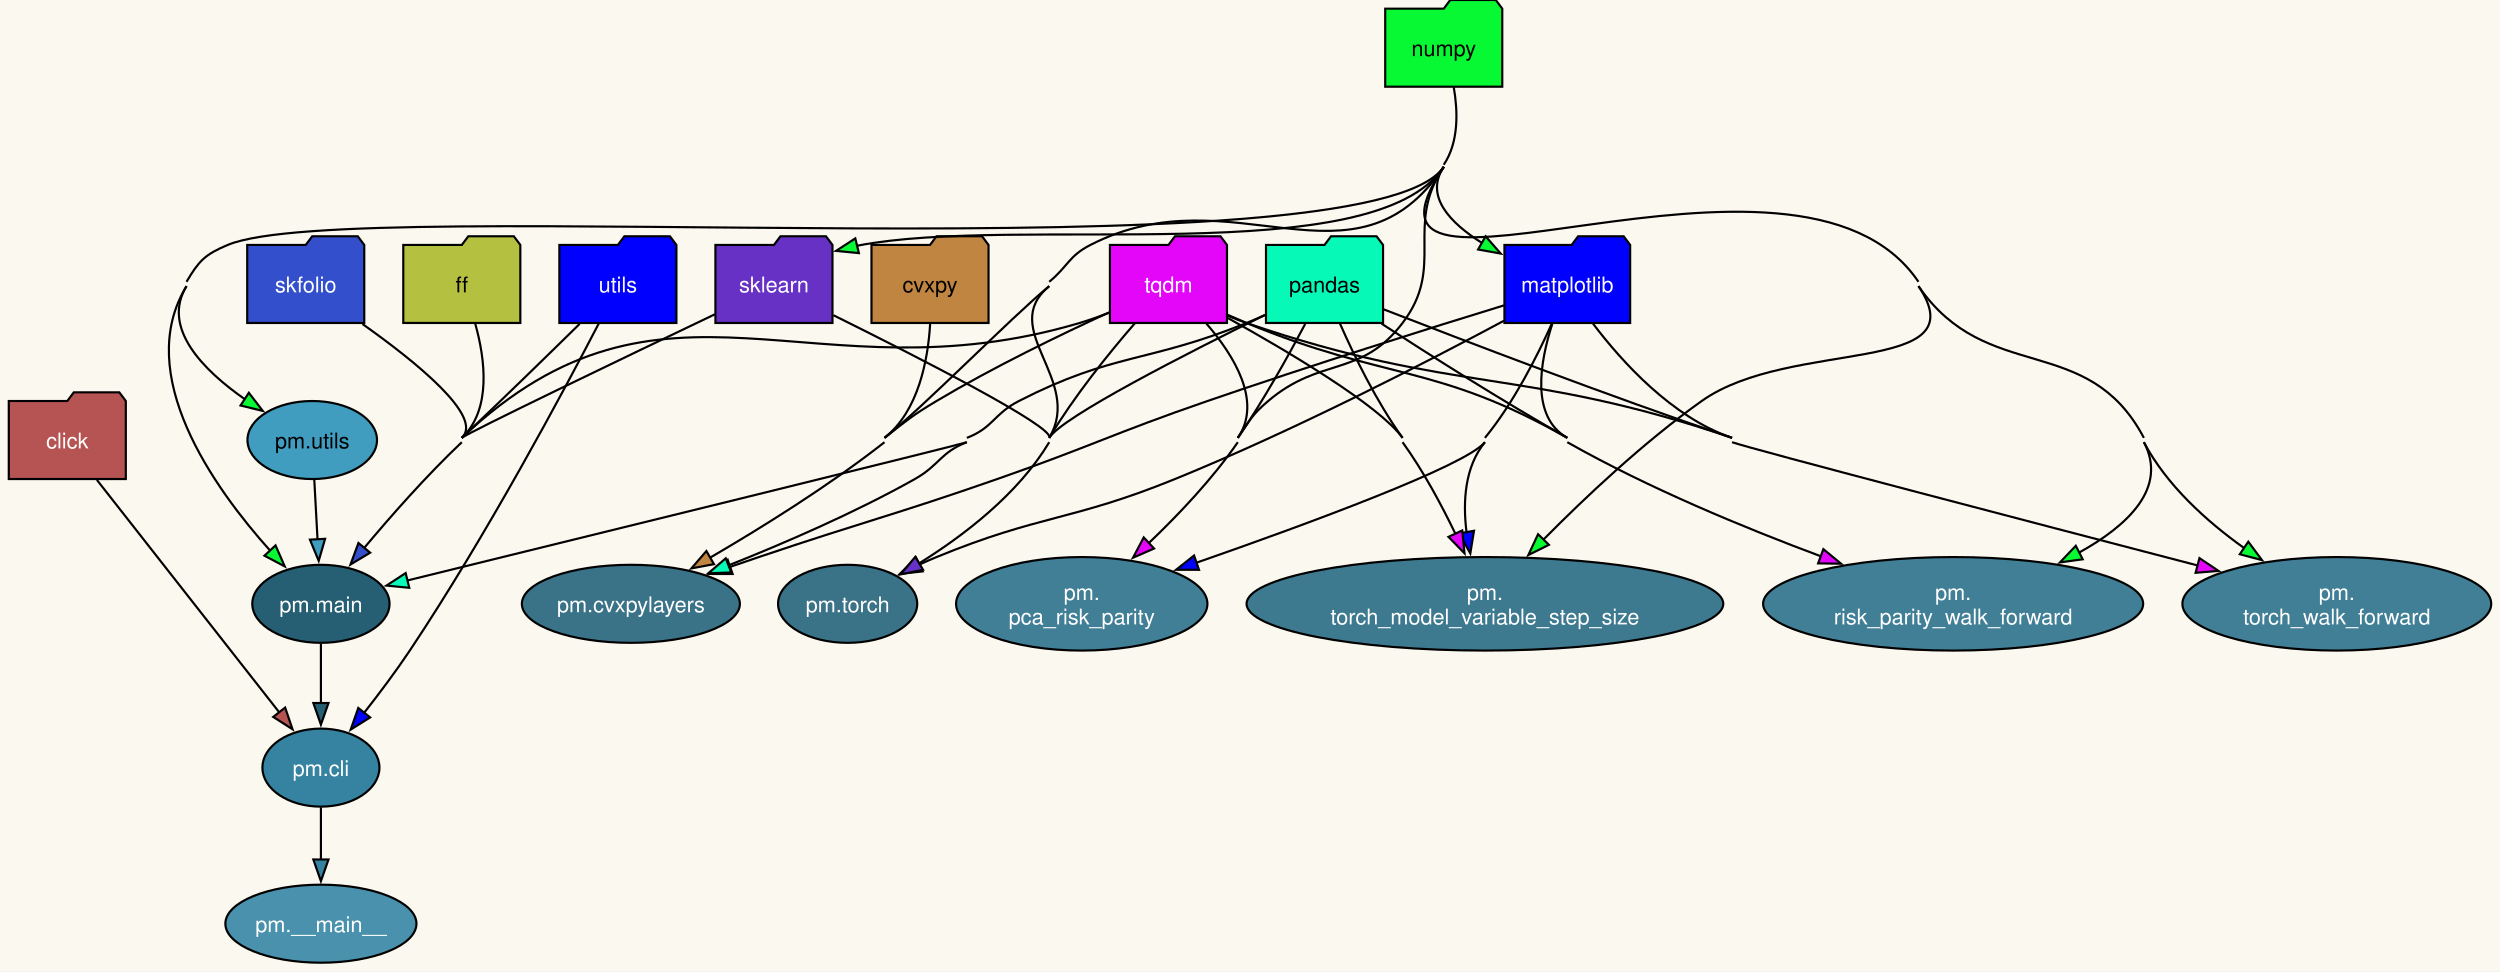
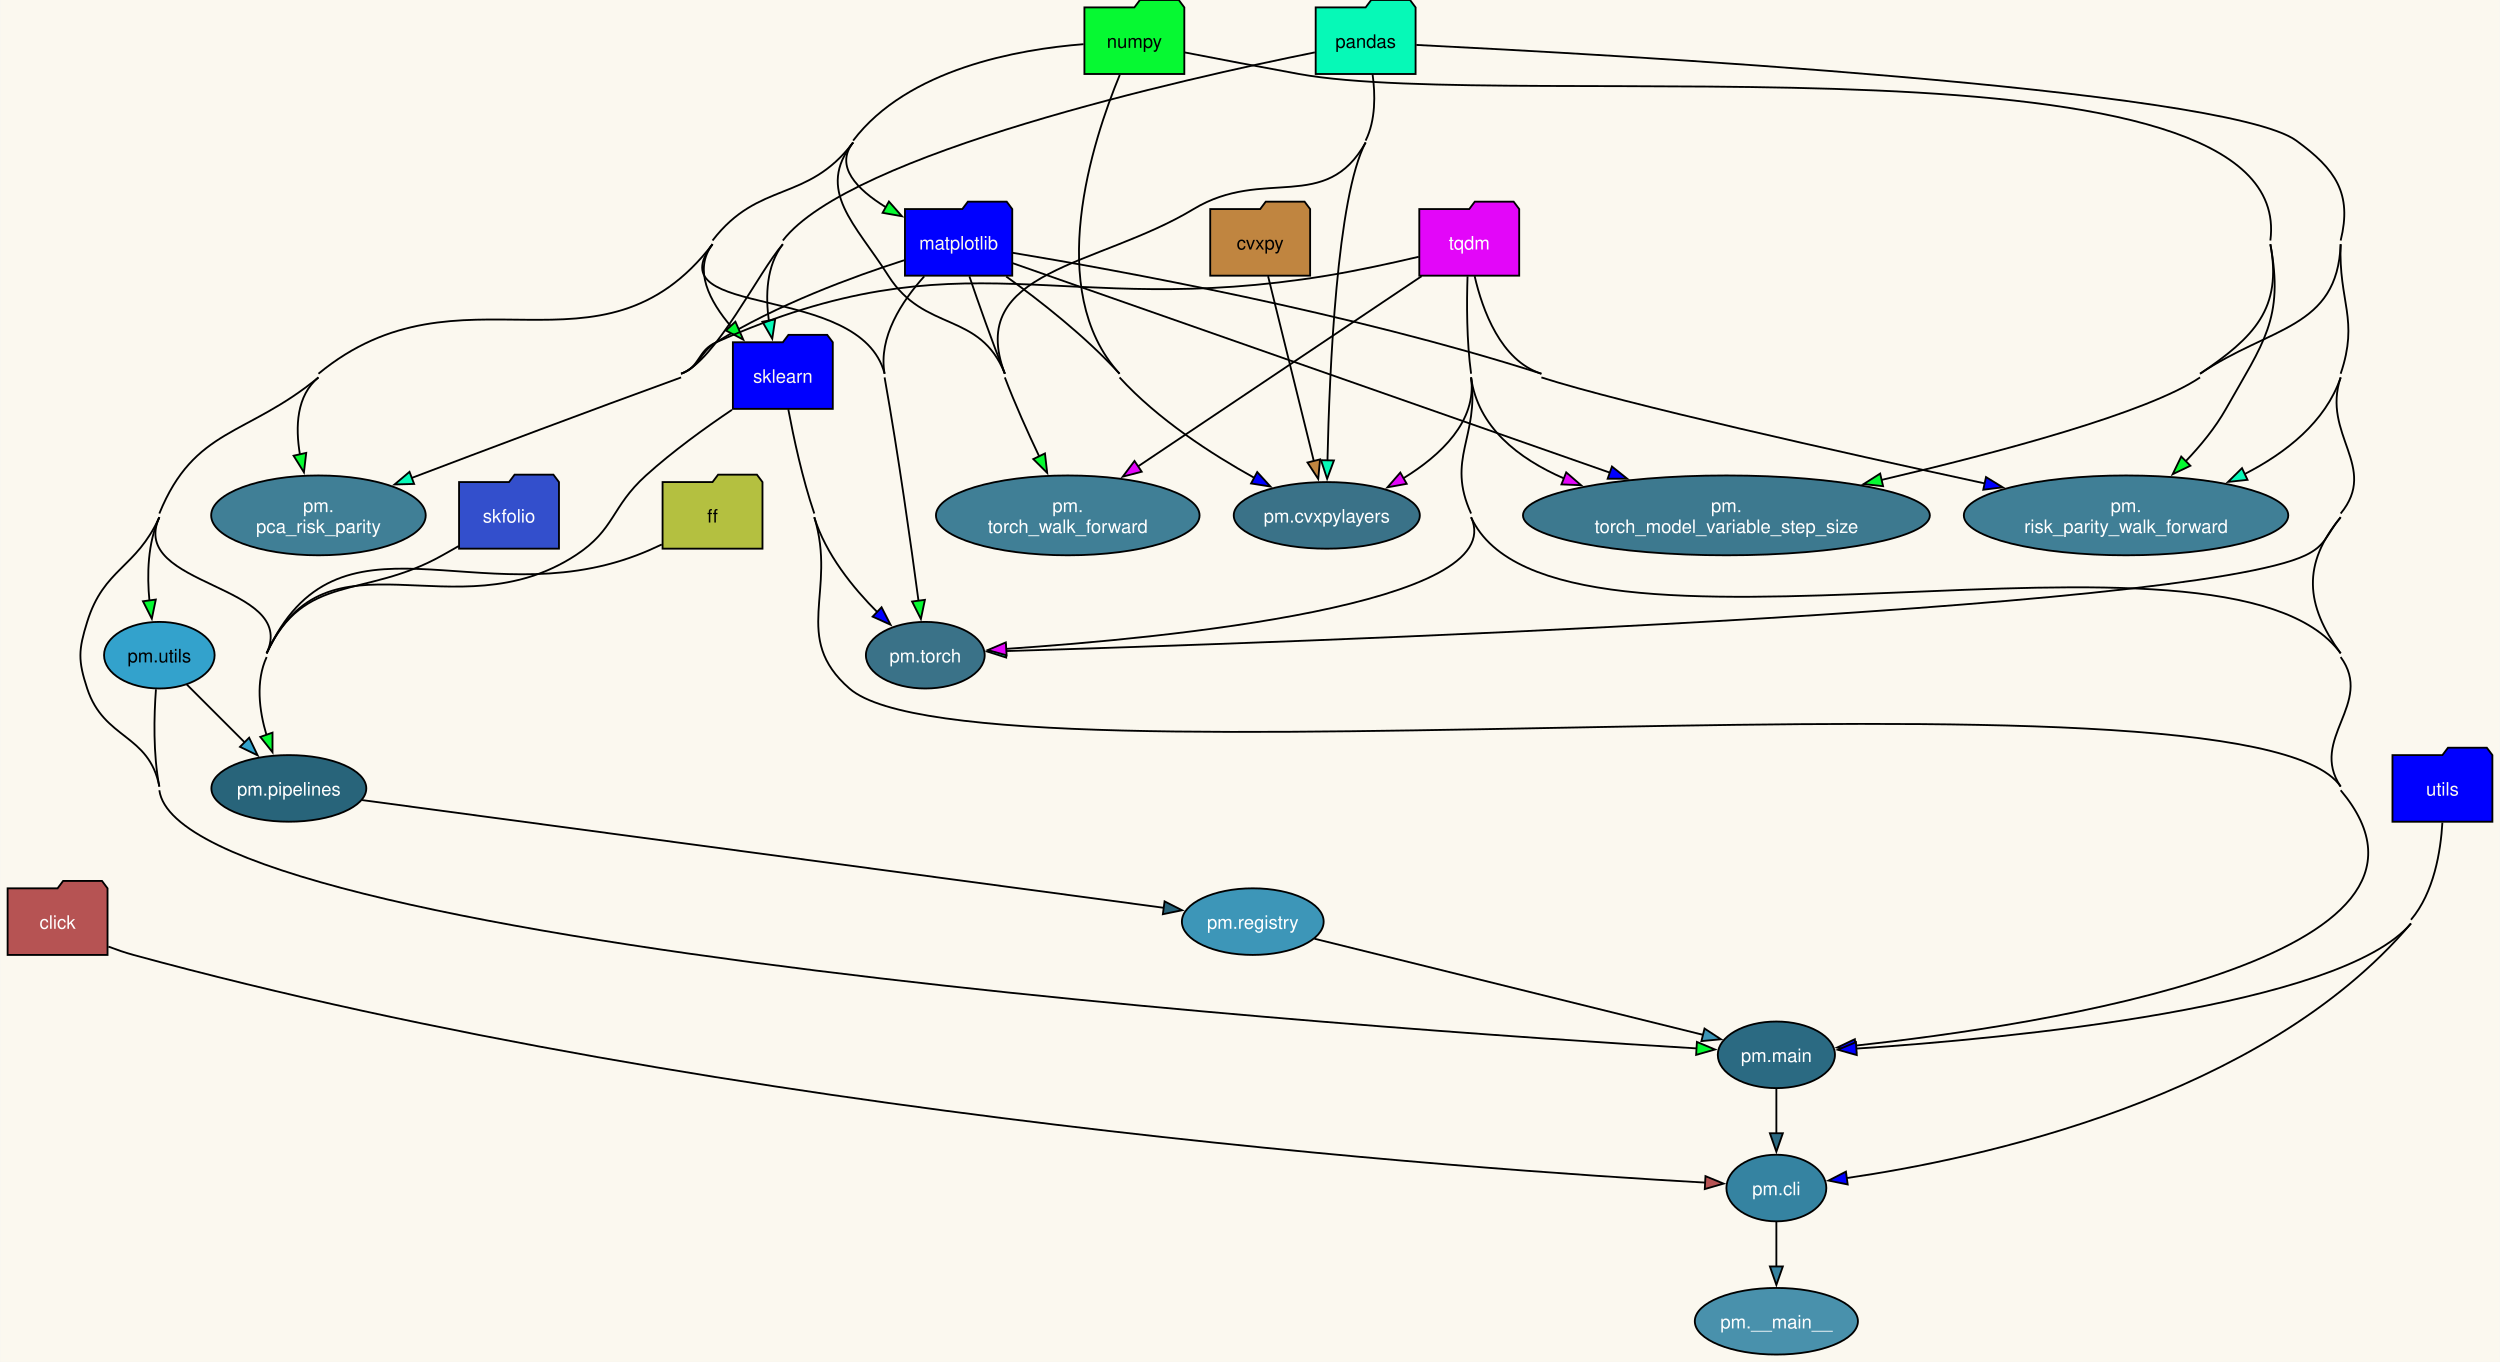
- <svg xmlns="http://www.w3.org/2000/svg" width="1153pt" height="448pt" viewBox="0.00 0.00 1153.24 448.13">
-   <g id="graph0" class="graph" transform="scale(1 1) rotate(0) translate(4 444.13)">
+ <svg xmlns="http://www.w3.org/2000/svg" width="1351pt" height="736pt" viewBox="0.00 0.00 1351.00 736.13">
+   <g id="graph0" class="graph" transform="scale(1 1) rotate(0) translate(4 732.13)">
    <style>.edge&gt;path:hover{stroke-width:8}</style>
-     <polygon fill="#fbf8ef" stroke="none" points="-4,4 -4,-444.13 1149.24,-444.13 1149.24,4 -4,4" />
+     <polygon fill="#fbf8ef" stroke="none" points="-4,4 -4,-732.13 1347,-732.13 1347,4 -4,4" />
    <g id="node1" class="node">
      <style>.edge&gt;path:hover{stroke-width:8}</style>
-       <polygon fill="#b65353" stroke="black" points="54,-259.13 51,-263.13 30,-263.13 27,-259.13 0,-259.13 0,-223.13 54,-223.13 54,-259.13" />
-       <text text-anchor="middle" x="27" y="-237.26" font-family="Helvetica,sans-Serif" font-size="10.00" fill="#ffffff">click</text>
+       <polygon fill="#b65353" stroke="black" points="54,-252 51,-256 30,-256 27,-252 0,-252 0,-216 54,-216 54,-252" />
+       <text text-anchor="middle" x="27" y="-230.12" font-family="Helvetica,sans-Serif" font-size="10.00" fill="#ffffff">click</text>
    </g>
    <g id="node8" class="node">
      <style>.edge&gt;path:hover{stroke-width:8}</style>
-       <ellipse fill="#3583a1" stroke="black" cx="144" cy="-90" rx="27" ry="18" />
-       <text text-anchor="middle" x="144" y="-86.12" font-family="Helvetica,sans-Serif" font-size="10.00" fill="#ffffff">pm.cli</text>
+       <ellipse fill="#3583a1" stroke="black" cx="956" cy="-90" rx="27" ry="18" />
+       <text text-anchor="middle" x="956" y="-86.12" font-family="Helvetica,sans-Serif" font-size="10.00" fill="#ffffff">pm.cli</text>
    </g>
    <g id="edge1" class="edge">
      <style>.edge&gt;path:hover{stroke-width:8}</style>
-       <path fill="none" stroke="black" d="M40.65,-222.73C61.43,-196.25 101.07,-145.72 124.76,-115.52" />
-       <polygon fill="#b65353" stroke="black" points="127.5,-117.71 130.91,-107.68 121.99,-113.39 127.5,-117.71" />
+       <path fill="none" stroke="black" d="M54.46,-220.5C58.92,-218.8 63.54,-217.22 68,-216 389.19,-128.33 793.43,-99.91 917.83,-92.92" />
+       <polygon fill="#b65353" stroke="black" points="917.68,-96.43 927.47,-92.39 917.3,-89.44 917.68,-96.43" />
    </g>
    <g id="node2" class="node">
      <style>.edge&gt;path:hover{stroke-width:8}</style>
-       <polygon fill="#c08540" stroke="black" points="452,-331.13 449,-335.13 428,-335.13 425,-331.13 398,-331.13 398,-295.13 452,-295.13 452,-331.13" />
-       <text text-anchor="middle" x="425" y="-309.26" font-family="Helvetica,sans-Serif" font-size="10.00" fill="#000000">cvxpy</text>
+       <polygon fill="#c08540" stroke="black" points="704,-619.13 701,-623.13 680,-623.13 677,-619.13 650,-619.13 650,-583.13 704,-583.13 704,-619.13" />
+       <text text-anchor="middle" x="677" y="-597.26" font-family="Helvetica,sans-Serif" font-size="10.00" fill="#000000">cvxpy</text>
    </g>
    <g id="node9" class="node">
      <style>.edge&gt;path:hover{stroke-width:8}</style>
-       <ellipse fill="#3a7288" stroke="black" cx="287" cy="-165.57" rx="50.29" ry="18" />
-       <text text-anchor="middle" x="287" y="-161.69" font-family="Helvetica,sans-Serif" font-size="10.00" fill="#ffffff">pm.cvxpylayers</text>
+       <ellipse fill="#3a7288" stroke="black" cx="713" cy="-453.57" rx="50.29" ry="18" />
+       <text text-anchor="middle" x="713" y="-449.69" font-family="Helvetica,sans-Serif" font-size="10.00" fill="#ffffff">pm.cvxpylayers</text>
    </g>
    <g id="edge2" class="edge">
      <style>.edge&gt;path:hover{stroke-width:8}</style>
-       <path fill="none" stroke="black" d="M425.05,-294.66C424.07,-278.28 419.76,-254.52 404,-242.13" />
-       <path fill="none" stroke="black" d="M404,-240.13C378.41,-220.03 347.1,-200.58 323.31,-186.73" />
-       <polygon fill="#c08540" stroke="black" points="325.33,-183.86 314.92,-181.91 321.84,-189.93 325.33,-183.86" />
+       <path fill="none" stroke="black" d="M681.27,-582.86C687.39,-558.13 698.71,-512.34 706.05,-482.69" />
+       <polygon fill="#c08540" stroke="black" points="709.37,-483.83 708.37,-473.28 702.57,-482.15 709.37,-483.83" />
    </g>
    <g id="node3" class="node">
      <style>.edge&gt;path:hover{stroke-width:8}</style>
-       <polygon fill="#b4c040" stroke="black" points="236,-331.13 233,-335.13 212,-335.13 209,-331.13 182,-331.13 182,-295.13 236,-295.13 236,-331.13" />
-       <text text-anchor="middle" x="209" y="-309.26" font-family="Helvetica,sans-Serif" font-size="10.00" fill="#000000">ff</text>
+       <polygon fill="#b4c040" stroke="black" points="408,-471.57 405,-475.57 384,-475.57 381,-471.57 354,-471.57 354,-435.57 408,-435.57 408,-471.57" />
+       <text text-anchor="middle" x="381" y="-449.69" font-family="Helvetica,sans-Serif" font-size="10.00" fill="#000000">ff</text>
+     </g>
+     <g id="node12" class="node">
+       <style>.edge&gt;path:hover{stroke-width:8}</style>
+       <ellipse fill="#28647a" stroke="black" cx="152" cy="-306" rx="41.86" ry="18" />
+       <text text-anchor="middle" x="152" y="-302.12" font-family="Helvetica,sans-Serif" font-size="10.00" fill="#ffffff">pm.pipelines</text>
+     </g>
+     <g id="edge3" class="edge">
+       <style>.edge&gt;path:hover{stroke-width:8}</style>
+       <path fill="none" stroke="black" d="M353.56,-437.84C349.09,-435.72 344.47,-433.69 340,-432 254,-399.43 178.41,-462.55 140,-379" />
+     </g>
+     <g id="node4" class="node">
+       <style>.edge&gt;path:hover{stroke-width:8}</style>
+       <polygon fill="blue" stroke="black" points="543,-619.13 540,-623.13 519,-623.13 516,-619.13 485,-619.13 485,-583.13 543,-583.13 543,-619.13" />
+       <text text-anchor="middle" x="514" y="-597.26" font-family="Helvetica,sans-Serif" font-size="10.00" fill="#fbf8ef">matplotlib</text>
+     </g>
+     <g id="edge4" class="edge">
+       <style>.edge&gt;path:hover{stroke-width:8}</style>
+       <path fill="none" stroke="black" d="M601,-528.13C621.62,-505.53 650.62,-486.73 673.94,-473.79" />
+       <polygon fill="blue" stroke="black" points="675.4,-476.99 682.55,-469.16 672.08,-470.82 675.4,-476.99" />
+       <path fill="none" stroke="black" d="M539.74,-582.67C558.06,-569.51 582.58,-550.33 601,-530.13" />
+     </g>
+     <g id="node11" class="node">
+       <style>.edge&gt;path:hover{stroke-width:8}</style>
+       <ellipse fill="#407f96" stroke="black" cx="168" cy="-453.57" rx="57.98" ry="21.57" />
+       <text text-anchor="middle" x="168" y="-455.32" font-family="Helvetica,sans-Serif" font-size="10.00" fill="#ffffff">pm.</text>
+       <text text-anchor="middle" x="168" y="-444.07" font-family="Helvetica,sans-Serif" font-size="10.00" fill="#ffffff">pca_risk_parity</text>
+     </g>
+     <g id="edge5" class="edge">
+       <style>.edge&gt;path:hover{stroke-width:8}</style>
+       <path fill="none" stroke="black" d="M484.52,-591.45C457.02,-582.63 415.48,-567.37 383,-547.13 373.38,-541.14 374.65,-534.01 364,-530.13" />
+     </g>
+     <g id="node14" class="node">
+       <style>.edge&gt;path:hover{stroke-width:8}</style>
+       <ellipse fill="#407f96" stroke="black" cx="1145" cy="-453.57" rx="87.68" ry="21.57" />
+       <text text-anchor="middle" x="1145" y="-455.32" font-family="Helvetica,sans-Serif" font-size="10.00" fill="#ffffff">pm.</text>
+       <text text-anchor="middle" x="1145" y="-444.07" font-family="Helvetica,sans-Serif" font-size="10.00" fill="#ffffff">risk_parity_walk_forward</text>
+     </g>
+     <g id="edge6" class="edge">
+       <style>.edge&gt;path:hover{stroke-width:8}</style>
+       <path fill="none" stroke="black" d="M543.14,-595.5C599.29,-586.18 726.05,-563.17 829,-530.13" />
+       <path fill="none" stroke="black" d="M829,-528.13C872.99,-514.02 990.35,-487.79 1068.99,-470.76" />
+       <polygon fill="blue" stroke="black" points="1069.3,-474.28 1078.34,-468.74 1067.82,-467.43 1069.3,-474.28" />
+     </g>
+     <g id="node15" class="node">
+       <style>.edge&gt;path:hover{stroke-width:8}</style>
+       <ellipse fill="#3a7288" stroke="black" cx="496" cy="-378" rx="32.1" ry="18" />
+       <text text-anchor="middle" x="496" y="-374.12" font-family="Helvetica,sans-Serif" font-size="10.00" fill="#ffffff">pm.torch</text>
+     </g>
+     <g id="edge7" class="edge">
+       <style>.edge&gt;path:hover{stroke-width:8}</style>
+       <path fill="none" stroke="black" d="M495.45,-582.78C483.38,-569.37 470.49,-549.84 474,-530.13" />
+     </g>
+     <g id="node16" class="node">
+       <style>.edge&gt;path:hover{stroke-width:8}</style>
+       <ellipse fill="#3d798f" stroke="black" cx="929" cy="-453.57" rx="109.96" ry="21.57" />
+       <text text-anchor="middle" x="929" y="-455.32" font-family="Helvetica,sans-Serif" font-size="10.00" fill="#ffffff">pm.</text>
+       <text text-anchor="middle" x="929" y="-444.07" font-family="Helvetica,sans-Serif" font-size="10.00" fill="#ffffff">torch_model_variable_step_size</text>
+     </g>
+     <g id="edge8" class="edge">
+       <style>.edge&gt;path:hover{stroke-width:8}</style>
+       <path fill="none" stroke="black" d="M543.18,-589.9C609.93,-566.48 774.99,-508.59 866.1,-476.63" />
+       <polygon fill="blue" stroke="black" points="867.13,-479.98 875.4,-473.37 864.81,-473.37 867.13,-479.98" />
+     </g>
+     <g id="node17" class="node">
+       <style>.edge&gt;path:hover{stroke-width:8}</style>
+       <ellipse fill="#407f96" stroke="black" cx="573" cy="-453.57" rx="71.24" ry="21.57" />
+       <text text-anchor="middle" x="573" y="-455.32" font-family="Helvetica,sans-Serif" font-size="10.00" fill="#ffffff">pm.</text>
+       <text text-anchor="middle" x="573" y="-444.07" font-family="Helvetica,sans-Serif" font-size="10.00" fill="#ffffff">torch_walk_forward</text>
+     </g>
+     <g id="edge9" class="edge">
+       <style>.edge&gt;path:hover{stroke-width:8}</style>
+       <path fill="none" stroke="black" d="M519.83,-582.75C524.69,-568.5 531.94,-547.88 539,-530.13" />
+     </g>
+     <g id="node5" class="node">
+       <style>.edge&gt;path:hover{stroke-width:8}</style>
+       <polygon fill="#06f932" stroke="black" points="636,-728.13 633,-732.13 612,-732.13 609,-728.13 582,-728.13 582,-692.13 636,-692.13 636,-728.13" />
+       <text text-anchor="middle" x="609" y="-706.26" font-family="Helvetica,sans-Serif" font-size="10.00" fill="#000000">numpy</text>
+     </g>
+     <g id="edge10" class="edge">
+       <style>.edge&gt;path:hover{stroke-width:8}</style>
+       <path fill="none" stroke="black" d="M457,-655.13C446.84,-642.34 458.99,-629.81 474.65,-620.15" />
+       <polygon fill="#06f932" stroke="black" points="476.34,-623.21 483.36,-615.26 472.92,-617.1 476.34,-623.21" />
+     </g>
+     <g id="edge11" class="edge">
+       <style>.edge&gt;path:hover{stroke-width:8}</style>
+       <path fill="none" stroke="black" d="M601.12,-691.67C586.43,-656.17 559.91,-575.18 601,-530.13" />
    </g>
    <g id="node10" class="node">
      <style>.edge&gt;path:hover{stroke-width:8}</style>
-       <ellipse fill="#265e73" stroke="black" cx="144" cy="-165.57" rx="31.66" ry="18" />
-       <text text-anchor="middle" x="144" y="-161.69" font-family="Helvetica,sans-Serif" font-size="10.00" fill="#ffffff">pm.main</text>
-     </g>
-     <g id="edge3" class="edge">
-       <style>.edge&gt;path:hover{stroke-width:8}</style>
-       <path fill="none" stroke="black" d="M215.22,-294.7C219.73,-278.6 222.87,-255.24 209,-242.13" />
-     </g>
-     <g id="node4" class="node">
-       <style>.edge&gt;path:hover{stroke-width:8}</style>
-       <polygon fill="blue" stroke="black" points="748,-331.13 745,-335.13 724,-335.13 721,-331.13 690,-331.13 690,-295.13 748,-295.13 748,-331.13" />
-       <text text-anchor="middle" x="719" y="-309.26" font-family="Helvetica,sans-Serif" font-size="10.00" fill="#fbf8ef">matplotlib</text>
-     </g>
-     <g id="edge4" class="edge">
-       <style>.edge&gt;path:hover{stroke-width:8}</style>
-       <path fill="none" stroke="black" d="M689.78,-303.25C656.51,-293.04 600.62,-275.56 553,-259.13 509.53,-244.14 499.42,-238.29 456,-223.13 407.43,-206.18 394.73,-203.6 346,-187.13 341.61,-185.65 337.04,-184.09 332.47,-182.51" />
-       <polygon fill="blue" stroke="black" points="333.93,-179.32 323.33,-179.35 331.64,-185.93 333.93,-179.32" />
-     </g>
-     <g id="node11" class="node">
-       <style>.edge&gt;path:hover{stroke-width:8}</style>
-       <ellipse fill="#407f96" stroke="black" cx="495" cy="-165.57" rx="57.98" ry="21.57" />
-       <text text-anchor="middle" x="495" y="-167.32" font-family="Helvetica,sans-Serif" font-size="10.00" fill="#ffffff">pm.</text>
-       <text text-anchor="middle" x="495" y="-156.07" font-family="Helvetica,sans-Serif" font-size="10.00" fill="#ffffff">pca_risk_parity</text>
-     </g>
-     <g id="edge5" class="edge">
-       <style>.edge&gt;path:hover{stroke-width:8}</style>
-       <path fill="none" stroke="black" d="M711.88,-294.91C705.23,-280.01 694.33,-258.38 681,-242.13" />
-       <path fill="none" stroke="black" d="M681,-240.13C672.06,-229.23 599.57,-202.54 547.78,-184.49" />
-       <polygon fill="blue" stroke="black" points="549.1,-181.25 538.51,-181.28 546.81,-187.86 549.1,-181.25" />
-     </g>
-     <g id="node12" class="node">
-       <style>.edge&gt;path:hover{stroke-width:8}</style>
-       <ellipse fill="#407f96" stroke="black" cx="897" cy="-165.57" rx="87.68" ry="21.57" />
-       <text text-anchor="middle" x="897" y="-167.32" font-family="Helvetica,sans-Serif" font-size="10.00" fill="#ffffff">pm.</text>
-       <text text-anchor="middle" x="897" y="-156.07" font-family="Helvetica,sans-Serif" font-size="10.00" fill="#ffffff">risk_parity_walk_forward</text>
-     </g>
-     <g id="edge6" class="edge">
-       <style>.edge&gt;path:hover{stroke-width:8}</style>
-       <path fill="none" stroke="black" d="M712.07,-294.68C706.42,-277.3 701.88,-251.85 719,-242.13" />
+       <ellipse fill="#2b6a82" stroke="black" cx="956" cy="-162" rx="31.66" ry="18" />
+       <text text-anchor="middle" x="956" y="-158.12" font-family="Helvetica,sans-Serif" font-size="10.00" fill="#ffffff">pm.main</text>
+     </g>
+     <g id="edge12" class="edge">
+       <style>.edge&gt;path:hover{stroke-width:8}</style>
+       <path fill="none" stroke="black" d="M457,-655.13C432.12,-622.32 406.11,-634.77 381,-602.13" />
+       <path fill="none" stroke="black" d="M82,-452.57C69.41,-424.75 52.08,-425.16 43,-396 38.24,-380.72 38.01,-375.2 43,-360 52.12,-332.21 76.44,-335.71 82,-307" />
+       <path fill="none" stroke="black" d="M381,-600.13C320.24,-521.15 244.87,-593.54 168,-530.13" />
+       <path fill="none" stroke="black" d="M168,-528.13C129.2,-496.13 100.99,-501.14 82,-454.57" />
+       <path fill="none" stroke="black" d="M581.55,-708.25C546.38,-705.5 486.46,-694.99 457,-656.13" />
+       <path fill="none" stroke="black" d="M82,-305C93.72,-220.72 738.95,-176 913.09,-165.46" />
+       <polygon fill="#06f932" stroke="black" points="913.05,-168.97 922.82,-164.88 912.63,-161.98 913.05,-168.97" />
+     </g>
+     <g id="edge13" class="edge">
+       <style>.edge&gt;path:hover{stroke-width:8}</style>
+       <path fill="none" stroke="black" d="M168,-528.13C156.14,-518.35 155.43,-501.52 158.01,-486.41" />
+       <polygon fill="#06f932" stroke="black" points="161.39,-487.35 160.16,-476.83 154.56,-485.82 161.39,-487.35" />
+     </g>
+     <g id="edge14" class="edge">
+       <style>.edge&gt;path:hover{stroke-width:8}</style>
+       <path fill="none" stroke="black" d="M140,-377C133.98,-363.92 135.96,-348.2 139.88,-334.98" />
+       <polygon fill="#06f932" stroke="black" points="143.17,-336.15 143.17,-325.56 136.57,-333.84 143.17,-336.15" />
+       <path fill="none" stroke="black" d="M82,-452.57C64.83,-414.63 157.39,-416.83 140,-379" />
+     </g>
+     <g id="edge15" class="edge">
+       <style>.edge&gt;path:hover{stroke-width:8}</style>
+       <path fill="none" stroke="black" d="M1223,-600.13C1230.53,-559.86 1219.1,-546.83 1199,-511.13 1193.25,-500.93 1185.25,-491.18 1177.16,-482.74" />
+       <polygon fill="#06f932" stroke="black" points="1179.77,-480.39 1170.2,-475.83 1174.83,-485.36 1179.77,-480.39" />
+     </g>
+     <g id="edge16" class="edge">
+       <style>.edge&gt;path:hover{stroke-width:8}</style>
+       <path fill="none" stroke="black" d="M474,-528.13C481.46,-486.24 488.32,-437.4 492.33,-407.34" />
+       <polygon fill="#06f932" stroke="black" points="495.79,-407.92 493.62,-397.55 488.85,-407.01 495.79,-407.92" />
+       <path fill="none" stroke="black" d="M381,-600.13C349.46,-559.13 461.01,-580.21 474,-530.13" />
+     </g>
+     <g id="edge17" class="edge">
+       <style>.edge&gt;path:hover{stroke-width:8}</style>
+       <path fill="none" stroke="black" d="M636.24,-703.79C653.85,-700.37 677.26,-695.89 698,-692.13 814.47,-671.03 1238.23,-719.52 1223,-602.13" />
+       <path fill="none" stroke="black" d="M1185,-528.13C1156.76,-509.06 1076.17,-487.56 1012.88,-472.75" />
+       <polygon fill="#06f932" stroke="black" points="1013.68,-469.35 1003.15,-470.5 1012.1,-476.17 1013.68,-469.35" />
+       <path fill="none" stroke="black" d="M1223,-600.13C1229.51,-565.34 1214.33,-549.95 1185,-530.13" />
+     </g>
+     <g id="edge18" class="edge">
+       <style>.edge&gt;path:hover{stroke-width:8}</style>
+       <path fill="none" stroke="black" d="M457,-655.13C436.42,-629.22 458.29,-611.09 476,-583.13 495.58,-552.22 525.48,-564.13 539,-530.13" />
+       <path fill="none" stroke="black" d="M539,-528.13C544.43,-513.85 551.37,-498.45 557.56,-485.44" />
+       <polygon fill="#06f932" stroke="black" points="560.67,-487.05 561.88,-476.53 554.37,-484 560.67,-487.05" />
+     </g>
+     <g id="node18" class="node">
+       <style>.edge&gt;path:hover{stroke-width:8}</style>
+       <ellipse fill="#33a2cc" stroke="black" cx="82" cy="-378" rx="29.88" ry="18" />
+       <text text-anchor="middle" x="82" y="-374.12" font-family="Helvetica,sans-Serif" font-size="10.00" fill="#000000">pm.utils</text>
+     </g>
+     <g id="edge19" class="edge">
+       <style>.edge&gt;path:hover{stroke-width:8}</style>
+       <path fill="none" stroke="black" d="M82,-452.57C75.66,-438.57 75.28,-421.48 76.66,-407.29" />
+       <polygon fill="#06f932" stroke="black" points="80.09,-408.07 77.94,-397.7 73.15,-407.15 80.09,-408.07" />
+     </g>
+     <g id="node20" class="node">
+       <style>.edge&gt;path:hover{stroke-width:8}</style>
+       <polygon fill="blue" stroke="black" points="446,-547.13 443,-551.13 422,-551.13 419,-547.13 392,-547.13 392,-511.13 446,-511.13 446,-547.13" />
+       <text text-anchor="middle" x="419" y="-525.26" font-family="Helvetica,sans-Serif" font-size="10.00" fill="#fbf8ef">sklearn</text>
+     </g>
+     <g id="edge20" class="edge">
+       <style>.edge&gt;path:hover{stroke-width:8}</style>
+       <path fill="none" stroke="black" d="M381,-600.13C370.46,-586.43 379.28,-569.41 391.07,-555.59" />
+       <polygon fill="#06f932" stroke="black" points="393.36,-558.26 397.61,-548.56 388.23,-553.49 393.36,-558.26" />
+     </g>
+     <g id="node6" class="node">
+       <style>.edge&gt;path:hover{stroke-width:8}</style>
+       <polygon fill="#06f9b7" stroke="black" points="761,-728.13 758,-732.13 737,-732.13 734,-728.13 707,-728.13 707,-692.13 761,-692.13 761,-728.13" />
+       <text text-anchor="middle" x="734" y="-706.26" font-family="Helvetica,sans-Serif" font-size="10.00" fill="#000000">pandas</text>
+     </g>
+     <g id="edge21" class="edge">
+       <style>.edge&gt;path:hover{stroke-width:8}</style>
+       <path fill="none" stroke="black" d="M734,-655.13C718.48,-626.09 714.43,-531.42 713.37,-483.26" />
+       <polygon fill="#06f9b7" stroke="black" points="716.87,-483.26 713.19,-473.33 709.88,-483.4 716.87,-483.26" />
+     </g>
+     <g id="edge22" class="edge">
+       <style>.edge&gt;path:hover{stroke-width:8}</style>
+       <path fill="none" stroke="black" d="M1261,-452.57C1240.24,-427.31 1241.74,-405.42 1261,-379" />
+     </g>
+     <g id="edge23" class="edge">
+       <style>.edge&gt;path:hover{stroke-width:8}</style>
+       <path fill="none" stroke="black" d="M706.55,-703.82C636.72,-689.72 455.28,-649.19 419,-602.13" />
+       <path fill="none" stroke="black" d="M364,-528.13C314.36,-510.08 257.91,-488.81 218.38,-473.8" />
+       <polygon fill="#06f9b7" stroke="black" points="219.71,-470.56 209.12,-470.28 217.22,-477.1 219.71,-470.56" />
+       <path fill="none" stroke="black" d="M419,-600.13C405.97,-585.25 382.59,-536.9 364,-530.13" />
+     </g>
+     <g id="edge24" class="edge">
+       <style>.edge&gt;path:hover{stroke-width:8}</style>
+       <path fill="none" stroke="black" d="M1261,-528.13C1252.82,-504.05 1231.32,-487.26 1209.02,-475.87" />
+       <polygon fill="#06f9b7" stroke="black" points="1210.66,-472.78 1200.13,-471.66 1207.67,-479.11 1210.66,-472.78" />
+       <path fill="none" stroke="black" d="M1261,-600.13C1259.75,-569.05 1271,-559.59 1261,-530.13" />
+     </g>
+     <g id="edge25" class="edge">
+       <style>.edge&gt;path:hover{stroke-width:8}</style>
+       <path fill="none" stroke="black" d="M1261,-452.57C1253.1,-442.95 1253.22,-437.39 1242,-432 1178.69,-401.58 689.4,-384.72 539.5,-380.23" />
+       <polygon fill="#06f9b7" stroke="black" points="539.7,-376.73 529.6,-379.94 539.49,-383.73 539.7,-376.73" />
+       <path fill="none" stroke="black" d="M1261,-528.13C1250.49,-497.17 1281.76,-479.83 1261,-454.57" />
+     </g>
+     <g id="edge26" class="edge">
+       <style>.edge&gt;path:hover{stroke-width:8}</style>
+       <path fill="none" stroke="black" d="M761.4,-707.84C860.76,-702.92 1198.3,-684.28 1237,-656.13 1258.24,-640.69 1267.31,-627.63 1261,-602.13" />
+       <path fill="none" stroke="black" d="M1261,-600.13C1259.15,-554.25 1223.05,-555.84 1185,-530.13" />
+     </g>
+     <g id="edge27" class="edge">
+       <style>.edge&gt;path:hover{stroke-width:8}</style>
+       <path fill="none" stroke="black" d="M734,-655.13C712.46,-616.4 678.94,-642.05 641,-619.13 589.5,-588.03 517.63,-586.38 539,-530.13" />
+       <path fill="none" stroke="black" d="M737.75,-692.01C739.24,-681.17 739.5,-667.17 734,-656.13" />
+     </g>
+     <g id="edge28" class="edge">
+       <style>.edge&gt;path:hover{stroke-width:8}</style>
+       <path fill="none" stroke="black" d="M419,-600.13C410.07,-588.55 409.54,-572.4 411.48,-558.52" />
+       <polygon fill="#06f9b7" stroke="black" points="414.85,-559.52 413.28,-549.04 407.97,-558.22 414.85,-559.52" />
+     </g>
+     <g id="node7" class="node">
+       <style>.edge&gt;path:hover{stroke-width:8}</style>
+       <ellipse fill="#4991ac" stroke="black" cx="956" cy="-18" rx="44.08" ry="18" />
+       <text text-anchor="middle" x="956" y="-14.12" font-family="Helvetica,sans-Serif" font-size="10.00" fill="#ffffff">pm.__main__</text>
+     </g>
+     <g id="edge29" class="edge">
+       <style>.edge&gt;path:hover{stroke-width:8}</style>
+       <path fill="none" stroke="black" d="M956,-71.7C956,-64.41 956,-55.73 956,-47.54" />
+       <polygon fill="#3583a1" stroke="black" points="959.5,-47.62 956,-37.62 952.5,-47.62 959.5,-47.62" />
+     </g>
+     <g id="edge30" class="edge">
+       <style>.edge&gt;path:hover{stroke-width:8}</style>
+       <path fill="none" stroke="black" d="M956,-143.7C956,-136.41 956,-127.73 956,-119.54" />
+       <polygon fill="#2b6a82" stroke="black" points="959.5,-119.62 956,-109.62 952.5,-119.62 959.5,-119.62" />
    </g>
    <g id="node13" class="node">
      <style>.edge&gt;path:hover{stroke-width:8}</style>
-       <ellipse fill="#3a7288" stroke="black" cx="387" cy="-165.57" rx="32.1" ry="18" />
-       <text text-anchor="middle" x="387" y="-161.69" font-family="Helvetica,sans-Serif" font-size="10.00" fill="#ffffff">pm.torch</text>
-     </g>
-     <g id="edge7" class="edge">
-       <style>.edge&gt;path:hover{stroke-width:8}</style>
-       <path fill="none" stroke="black" d="M689.8,-296.18C654.5,-277.27 592.97,-245.51 538,-223.13 490.36,-203.74 475.57,-206.72 428,-187.13 425.36,-186.05 422.65,-184.86 419.95,-183.62" />
-       <polygon fill="blue" stroke="black" points="421.6,-180.53 411.07,-179.36 418.57,-186.84 421.6,-180.53" />
-     </g>
-     <g id="node14" class="node">
-       <style>.edge&gt;path:hover{stroke-width:8}</style>
-       <ellipse fill="#3d798f" stroke="black" cx="681" cy="-165.57" rx="109.96" ry="21.57" />
-       <text text-anchor="middle" x="681" y="-167.32" font-family="Helvetica,sans-Serif" font-size="10.00" fill="#ffffff">pm.</text>
-       <text text-anchor="middle" x="681" y="-156.07" font-family="Helvetica,sans-Serif" font-size="10.00" fill="#ffffff">torch_model_variable_step_size</text>
-     </g>
-     <g id="edge8" class="edge">
-       <style>.edge&gt;path:hover{stroke-width:8}</style>
-       <path fill="none" stroke="black" d="M681,-240.13C671.7,-228.79 670.74,-212.82 672.51,-198.66" />
-       <polygon fill="blue" stroke="black" points="675.96,-199.27 674.26,-188.82 669.07,-198.05 675.96,-199.27" />
-     </g>
-     <g id="node15" class="node">
-       <style>.edge&gt;path:hover{stroke-width:8}</style>
-       <ellipse fill="#407f96" stroke="black" cx="1074" cy="-165.57" rx="71.24" ry="21.57" />
-       <text text-anchor="middle" x="1074" y="-167.32" font-family="Helvetica,sans-Serif" font-size="10.00" fill="#ffffff">pm.</text>
-       <text text-anchor="middle" x="1074" y="-156.07" font-family="Helvetica,sans-Serif" font-size="10.00" fill="#ffffff">torch_walk_forward</text>
-     </g>
-     <g id="edge9" class="edge">
-       <style>.edge&gt;path:hover{stroke-width:8}</style>
-       <path fill="none" stroke="black" d="M730.84,-294.86C744.08,-277.35 767.32,-251.55 795,-242.13" />
-     </g>
-     <g id="node5" class="node">
-       <style>.edge&gt;path:hover{stroke-width:8}</style>
-       <polygon fill="#06f932" stroke="black" points="689,-440.13 686,-444.13 665,-444.13 662,-440.13 635,-440.13 635,-404.13 689,-404.13 689,-440.13" />
-       <text text-anchor="middle" x="662" y="-418.26" font-family="Helvetica,sans-Serif" font-size="10.00" fill="#000000">numpy</text>
-     </g>
-     <g id="edge10" class="edge">
-       <style>.edge&gt;path:hover{stroke-width:8}</style>
-       <path fill="none" stroke="black" d="M662,-367.13C653.03,-353.75 664.79,-341.33 679.9,-331.89" />
-       <polygon fill="#06f932" stroke="black" points="681.3,-335.12 688.28,-327.15 677.85,-329.03 681.3,-335.12" />
-     </g>
-     <g id="edge11" class="edge">
-       <style>.edge&gt;path:hover{stroke-width:8}</style>
-       <path fill="none" stroke="black" d="M480,-312.13C462.26,-297.55 422.06,-256.32 404,-242.13" />
-       <path fill="none" stroke="black" d="M662,-367.13C620.52,-305.62 565.02,-364.97 499,-331.13 488.92,-325.97 488.75,-321.33 480,-314.13" />
-     </g>
-     <g id="edge12" class="edge">
-       <style>.edge&gt;path:hover{stroke-width:8}</style>
-       <path fill="none" stroke="black" d="M82,-312.13C57.29,-271.57 94.25,-219.38 120.85,-189.79" />
-       <polygon fill="#06f932" stroke="black" points="123.07,-192.53 127.32,-182.82 117.95,-187.77 123.07,-192.53" />
-       <path fill="none" stroke="black" d="M666.61,-403.95C668.56,-392.82 669,-378.51 662,-368.13" />
-       <path fill="none" stroke="black" d="M662,-367.13C627.08,-315.35 158.6,-355.28 101,-331.13 90.55,-326.75 87.77,-323.88 82,-314.13" />
-     </g>
-     <g id="edge13" class="edge">
-       <style>.edge&gt;path:hover{stroke-width:8}</style>
-       <path fill="none" stroke="black" d="M662,-367.13C643.58,-339.64 663.06,-321.45 643,-295.13 623.68,-269.79 605.29,-279.76 581,-259.13 573.54,-252.8 572.55,-250.19 567,-242.13" />
-     </g>
-     <g id="edge14" class="edge">
-       <style>.edge&gt;path:hover{stroke-width:8}</style>
-       <path fill="none" stroke="black" d="M985,-240.13C996.11,-219.1 977.7,-201.68 954.89,-189.08" />
-       <polygon fill="#06f932" stroke="black" points="956.77,-186.11 946.27,-184.67 953.58,-192.34 956.77,-186.11" />
-       <path fill="none" stroke="black" d="M881,-312.13C912.57,-266.22 958.98,-291.4 985,-242.13" />
-     </g>
-     <g id="edge15" class="edge">
-       <style>.edge&gt;path:hover{stroke-width:8}</style>
-       <path fill="none" stroke="black" d="M480,-312.13C455.97,-292.38 495.96,-268.84 480,-242.13" />
-     </g>
-     <g id="edge16" class="edge">
-       <style>.edge&gt;path:hover{stroke-width:8}</style>
-       <path fill="none" stroke="black" d="M662,-367.13C606.26,-283.94 824.92,-397.1 881,-314.13" />
-       <path fill="none" stroke="black" d="M881,-312.13C909.17,-270.46 822.02,-288.24 781,-259.13 754.28,-240.17 727.2,-214.63 707.97,-195.18" />
-       <polygon fill="#06f932" stroke="black" points="710.52,-192.79 701.03,-188.07 705.51,-197.68 710.52,-192.79" />
-     </g>
-     <g id="edge17" class="edge">
-       <style>.edge&gt;path:hover{stroke-width:8}</style>
-       <path fill="none" stroke="black" d="M985,-240.13C995.51,-220.24 1013.9,-203.65 1031.25,-191.29" />
-       <polygon fill="#06f932" stroke="black" points="1033.16,-194.23 1039.48,-185.72 1029.24,-188.43 1033.16,-194.23" />
-     </g>
-     <g id="node16" class="node">
-       <style>.edge&gt;path:hover{stroke-width:8}</style>
-       <ellipse fill="#409dc0" stroke="black" cx="140" cy="-241.13" rx="29.88" ry="18" />
-       <text text-anchor="middle" x="140" y="-237.26" font-family="Helvetica,sans-Serif" font-size="10.00" fill="#000000">pm.utils</text>
-     </g>
-     <g id="edge18" class="edge">
-       <style>.edge&gt;path:hover{stroke-width:8}</style>
-       <path fill="none" stroke="black" d="M82,-312.13C70.29,-292.91 89.64,-273.37 109.07,-259.84" />
-       <polygon fill="#06f932" stroke="black" points="110.75,-262.93 117.21,-254.54 106.92,-257.06 110.75,-262.93" />
-     </g>
-     <g id="node18" class="node">
-       <style>.edge&gt;path:hover{stroke-width:8}</style>
-       <polygon fill="#6631c4" stroke="black" points="380,-331.13 377,-335.13 356,-335.13 353,-331.13 326,-331.13 326,-295.13 380,-295.13 380,-331.13" />
-       <text text-anchor="middle" x="353" y="-309.26" font-family="Helvetica,sans-Serif" font-size="10.00" fill="#ffffff">sklearn</text>
-     </g>
-     <g id="edge19" class="edge">
-       <style>.edge&gt;path:hover{stroke-width:8}</style>
-       <path fill="none" stroke="black" d="M662,-367.13C629.67,-318.88 465.63,-345.36 391.3,-330.75" />
-       <polygon fill="#06f932" stroke="black" points="392.19,-327.36 381.64,-328.39 390.53,-334.16 392.19,-327.36" />
-     </g>
-     <g id="node6" class="node">
-       <style>.edge&gt;path:hover{stroke-width:8}</style>
-       <polygon fill="#06f9b7" stroke="black" points="634,-331.13 631,-335.13 610,-335.13 607,-331.13 580,-331.13 580,-295.13 634,-295.13 634,-331.13" />
-       <text text-anchor="middle" x="607" y="-309.26" font-family="Helvetica,sans-Serif" font-size="10.00" fill="#000000">pandas</text>
-     </g>
-     <g id="edge20" class="edge">
-       <style>.edge&gt;path:hover{stroke-width:8}</style>
-       <path fill="none" stroke="black" d="M442,-240.13C429.8,-235.45 429.4,-229.54 418,-223.13 390.41,-207.63 357.73,-193.51 331.92,-183.26" />
-       <polygon fill="#06f9b7" stroke="black" points="333.31,-180.04 322.72,-179.66 330.76,-186.56 333.31,-180.04" />
-     </g>
-     <g id="edge21" class="edge">
-       <style>.edge&gt;path:hover{stroke-width:8}</style>
-       <path fill="none" stroke="black" d="M442,-240.13C438.94,-238.96 264.44,-196.1 183.92,-176.35" />
-       <polygon fill="#06f9b7" stroke="black" points="184.77,-172.96 174.23,-173.98 183.1,-179.76 184.77,-172.96" />
-       <path fill="none" stroke="black" d="M579.62,-298.82C576.73,-297.53 573.82,-296.28 571,-295.13 525.29,-276.57 509.91,-281.62 466,-259.13 454.37,-253.18 454.2,-246.82 442,-242.13" />
-     </g>
-     <g id="edge22" class="edge">
-       <style>.edge&gt;path:hover{stroke-width:8}</style>
-       <path fill="none" stroke="black" d="M598.08,-294.67C590.44,-280.21 578.83,-259.31 567,-242.13" />
-     </g>
-     <g id="edge23" class="edge">
-       <style>.edge&gt;path:hover{stroke-width:8}</style>
-       <path fill="none" stroke="black" d="M633.32,-294.8C655.77,-280.22 689.08,-259.1 719,-242.13" />
-     </g>
-     <g id="edge24" class="edge">
-       <style>.edge&gt;path:hover{stroke-width:8}</style>
-       <path fill="none" stroke="black" d="M579.51,-298.83C543.91,-281.33 485.7,-251.67 480,-242.13" />
-     </g>
-     <g id="edge25" class="edge">
-       <style>.edge&gt;path:hover{stroke-width:8}</style>
-       <path fill="none" stroke="black" d="M614.1,-294.91C620.56,-280.21 630.92,-258.86 643,-242.13" />
-     </g>
-     <g id="edge26" class="edge">
-       <style>.edge&gt;path:hover{stroke-width:8}</style>
-       <path fill="none" stroke="black" d="M634.22,-301.44C670.63,-287.26 737.3,-261.75 795,-242.13" />
-     </g>
-     <g id="node7" class="node">
-       <style>.edge&gt;path:hover{stroke-width:8}</style>
-       <ellipse fill="#4991ac" stroke="black" cx="144" cy="-18" rx="44.08" ry="18" />
-       <text text-anchor="middle" x="144" y="-14.12" font-family="Helvetica,sans-Serif" font-size="10.00" fill="#ffffff">pm.__main__</text>
-     </g>
-     <g id="edge27" class="edge">
-       <style>.edge&gt;path:hover{stroke-width:8}</style>
-       <path fill="none" stroke="black" d="M144,-71.7C144,-64.41 144,-55.73 144,-47.54" />
-       <polygon fill="#3583a1" stroke="black" points="147.5,-47.62 144,-37.62 140.5,-47.62 147.5,-47.62" />
-     </g>
-     <g id="edge28" class="edge">
-       <style>.edge&gt;path:hover{stroke-width:8}</style>
-       <path fill="none" stroke="black" d="M144,-147.13C144,-138.89 144,-128.83 144,-119.51" />
-       <polygon fill="#265e73" stroke="black" points="147.5,-119.82 144,-109.82 140.5,-119.82 147.5,-119.82" />
-     </g>
-     <g id="edge29" class="edge">
-       <style>.edge&gt;path:hover{stroke-width:8}</style>
-       <path fill="none" stroke="black" d="M140.95,-222.7C141.4,-214.45 141.94,-204.39 142.45,-195.08" />
-       <polygon fill="#409dc0" stroke="black" points="145.93,-195.56 142.98,-185.39 138.94,-195.18 145.93,-195.56" />
-     </g>
-     <g id="node17" class="node">
-       <style>.edge&gt;path:hover{stroke-width:8}</style>
-       <polygon fill="#334fcc" stroke="black" points="164,-331.13 161,-335.13 140,-335.13 137,-331.13 110,-331.13 110,-295.13 164,-295.13 164,-331.13" />
-       <text text-anchor="middle" x="137" y="-309.26" font-family="Helvetica,sans-Serif" font-size="10.00" fill="#ffffff">skfolio</text>
-     </g>
-     <g id="edge30" class="edge">
-       <style>.edge&gt;path:hover{stroke-width:8}</style>
-       <path fill="none" stroke="black" d="M209,-240.13C192.79,-224.82 176.17,-205.94 163.79,-191.14" />
-       <polygon fill="#334fcc" stroke="black" points="166.71,-189.17 157.64,-183.69 161.31,-193.63 166.71,-189.17" />
-       <path fill="none" stroke="black" d="M163.15,-294.67C187.71,-277.29 219.26,-251.83 209,-242.13" />
+       <ellipse fill="#3d96b8" stroke="black" cx="673" cy="-234" rx="38.31" ry="18" />
+       <text text-anchor="middle" x="673" y="-230.12" font-family="Helvetica,sans-Serif" font-size="10.00" fill="#ffffff">pm.registry</text>
    </g>
    <g id="edge31" class="edge">
      <style>.edge&gt;path:hover{stroke-width:8}</style>
-       <path fill="none" stroke="black" d="M325.79,-299.16C284.7,-279.53 211.32,-244.33 209,-242.13" />
+       <path fill="none" stroke="black" d="M191.59,-299.68C285.79,-287.02 523.03,-255.15 625.09,-241.44" />
+       <polygon fill="#28647a" stroke="black" points="625.33,-244.94 634.78,-240.14 624.4,-238 625.33,-244.94" />
    </g>
    <g id="edge32" class="edge">
      <style>.edge&gt;path:hover{stroke-width:8}</style>
-       <path fill="none" stroke="black" d="M480,-240.13C465.66,-216.14 440.37,-196.9 419.78,-184.12" />
-       <polygon fill="#6631c4" stroke="black" points="421.8,-181.26 411.42,-179.15 418.22,-187.27 421.8,-181.26" />
-       <path fill="none" stroke="black" d="M380.38,-298.73C418.58,-279.81 482.91,-247.01 480,-242.13" />
+       <path fill="none" stroke="black" d="M706.3,-224.76C758.79,-211.78 860.55,-186.61 916.6,-172.75" />
+       <polygon fill="#3d96b8" stroke="black" points="917.17,-176.21 926.03,-170.41 915.49,-169.42 917.17,-176.21" />
+     </g>
+     <g id="edge33" class="edge">
+       <style>.edge&gt;path:hover{stroke-width:8}</style>
+       <path fill="none" stroke="black" d="M80.17,-359.56C79.11,-345.29 78.58,-324.66 82,-307" />
+     </g>
+     <g id="edge34" class="edge">
+       <style>.edge&gt;path:hover{stroke-width:8}</style>
+       <path fill="none" stroke="black" d="M96.85,-362.15C105.97,-353.03 117.86,-341.14 128.26,-330.74" />
+       <polygon fill="#33a2cc" stroke="black" points="130.54,-333.41 135.13,-323.87 125.59,-328.46 130.54,-333.41" />
    </g>
    <g id="node19" class="node">
      <style>.edge&gt;path:hover{stroke-width:8}</style>
-       <polygon fill="#e306f9" stroke="black" points="562,-331.13 559,-335.13 538,-335.13 535,-331.13 508,-331.13 508,-295.13 562,-295.13 562,-331.13" />
-       <text text-anchor="middle" x="535" y="-309.26" font-family="Helvetica,sans-Serif" font-size="10.00" fill="#ffffff">tqdm</text>
-     </g>
-     <g id="edge33" class="edge">
-       <style>.edge&gt;path:hover{stroke-width:8}</style>
-       <path fill="none" stroke="black" d="M507.56,-299.98C485.56,-289.91 454.17,-274.75 428,-259.13 416.78,-252.43 414.28,-250.21 404,-242.13" />
-     </g>
-     <g id="edge34" class="edge">
-       <style>.edge&gt;path:hover{stroke-width:8}</style>
-       <path fill="none" stroke="black" d="M507.94,-299.98C503.35,-298.19 498.58,-296.49 494,-295.13 370.48,-258.48 302.65,-330.62 209,-242.13" />
+       <polygon fill="#334fcc" stroke="black" points="298,-471.57 295,-475.57 274,-475.57 271,-471.57 244,-471.57 244,-435.57 298,-435.57 298,-471.57" />
+       <text text-anchor="middle" x="271" y="-449.69" font-family="Helvetica,sans-Serif" font-size="10.00" fill="#ffffff">skfolio</text>
    </g>
    <g id="edge35" class="edge">
      <style>.edge&gt;path:hover{stroke-width:8}</style>
-       <path fill="none" stroke="black" d="M552.51,-294.85C565.25,-280.12 578.44,-258.75 567,-242.13" />
-       <path fill="none" stroke="black" d="M567,-240.13C555.33,-223.19 539.6,-206.61 525.82,-193.49" />
-       <polygon fill="#e306f9" stroke="black" points="528.36,-191.08 518.65,-186.83 523.59,-196.2 528.36,-191.08" />
+       <path fill="none" stroke="black" d="M243.89,-437.04C240.89,-435.33 237.88,-433.63 235,-432 192.9,-408.23 160.2,-422.93 140,-379" />
    </g>
    <g id="edge36" class="edge">
      <style>.edge&gt;path:hover{stroke-width:8}</style>
-       <path fill="none" stroke="black" d="M719,-240.13C756.3,-218.98 800.89,-200.56 836.12,-187.44" />
-       <polygon fill="#e306f9" stroke="black" points="837.13,-190.8 845.31,-184.07 834.71,-184.23 837.13,-190.8" />
-       <path fill="none" stroke="black" d="M562.39,-298.86C565.28,-297.56 568.19,-296.3 571,-295.13 635.55,-268.41 658.23,-276.6 719,-242.13" />
+       <path fill="none" stroke="black" d="M1261,-305C1337.55,-213.93 1099.21,-177.89 998.6,-166.96" />
+       <polygon fill="blue" stroke="black" points="999.14,-163.49 988.83,-165.93 998.41,-170.46 999.14,-163.49" />
+       <path fill="none" stroke="black" d="M436,-452.57C448.4,-412.44 423.34,-387.6 455,-360 522.65,-301.02 1210.65,-381.29 1261,-307" />
+       <path fill="none" stroke="black" d="M421.95,-510.91C424.78,-495.82 429.56,-473.42 436,-454.57" />
    </g>
    <g id="edge37" class="edge">
      <style>.edge&gt;path:hover{stroke-width:8}</style>
-       <path fill="none" stroke="black" d="M519.43,-294.92C507.61,-281.27 491.49,-261.37 480,-242.13" />
+       <path fill="none" stroke="black" d="M391.51,-510.64C377.06,-500.91 359.42,-488.17 345,-475.13 326.05,-458 328.4,-445.96 307,-432 241.78,-389.46 172.53,-449.75 140,-379" />
    </g>
    <g id="edge38" class="edge">
      <style>.edge&gt;path:hover{stroke-width:8}</style>
-       <path fill="none" stroke="black" d="M562.4,-297.41C590.71,-281.69 632.24,-257.03 643,-242.13" />
-       <path fill="none" stroke="black" d="M643,-240.13C652.43,-227.08 660.89,-211.36 667.41,-197.81" />
-       <polygon fill="#e306f9" stroke="black" points="670.53,-199.41 671.58,-188.87 664.18,-196.46 670.53,-199.41" />
+       <path fill="none" stroke="black" d="M436,-452.57C442.16,-432.61 456.92,-414.39 470.26,-401.07" />
+       <polygon fill="blue" stroke="black" points="472.36,-403.91 477.19,-394.49 467.53,-398.84 472.36,-403.91" />
+     </g>
+     <g id="node21" class="node">
+       <style>.edge&gt;path:hover{stroke-width:8}</style>
+       <polygon fill="#e306f9" stroke="black" points="817,-619.13 814,-623.13 793,-623.13 790,-619.13 763,-619.13 763,-583.13 817,-583.13 817,-619.13" />
+       <text text-anchor="middle" x="790" y="-597.26" font-family="Helvetica,sans-Serif" font-size="10.00" fill="#ffffff">tqdm</text>
    </g>
    <g id="edge39" class="edge">
      <style>.edge&gt;path:hover{stroke-width:8}</style>
-       <path fill="none" stroke="black" d="M795,-240.13C805.33,-236.62 930.93,-203.79 1010.05,-183.19" />
-       <polygon fill="#e306f9" stroke="black" points="1010.63,-186.65 1019.42,-180.75 1008.86,-179.88 1010.63,-186.65" />
-       <path fill="none" stroke="black" d="M562.26,-298.49C565.17,-297.27 568.12,-296.12 571,-295.13 667.79,-261.99 698.14,-275.07 795,-242.13" />
-     </g>
-     <g id="node20" class="node">
-       <style>.edge&gt;path:hover{stroke-width:8}</style>
-       <polygon fill="blue" stroke="black" points="308,-331.13 305,-335.13 284,-335.13 281,-331.13 254,-331.13 254,-295.13 308,-295.13 308,-331.13" />
-       <text text-anchor="middle" x="281" y="-309.26" font-family="Helvetica,sans-Serif" font-size="10.00" fill="#fbf8ef">utils</text>
+       <path fill="none" stroke="black" d="M791,-528.13C794.24,-504.52 774.72,-486.12 754.41,-473.63" />
+       <polygon fill="#e306f9" stroke="black" points="756.2,-470.63 745.78,-468.73 752.74,-476.71 756.2,-470.63" />
+       <path fill="none" stroke="black" d="M789.08,-582.79C788.6,-568.57 788.56,-547.95 791,-530.13" />
    </g>
    <g id="edge40" class="edge">
      <style>.edge&gt;path:hover{stroke-width:8}</style>
-       <path fill="none" stroke="black" d="M272.22,-294.96C256.16,-264 220.46,-197.12 185,-144 178.55,-134.34 170.89,-124.15 163.95,-115.31" />
-       <polygon fill="blue" stroke="black" points="166.71,-113.16 157.73,-107.53 161.24,-117.53 166.71,-113.16" />
+       <path fill="none" stroke="black" d="M791,-452.57C835,-356.44 1198.73,-464.43 1261,-379" />
+       <path fill="none" stroke="black" d="M1261,-377C1279.32,-351.86 1243.57,-332.77 1261,-307" />
    </g>
    <g id="edge41" class="edge">
      <style>.edge&gt;path:hover{stroke-width:8}</style>
-       <path fill="none" stroke="black" d="M263.38,-294.73C248.89,-280.48 227.75,-259.85 209,-242.13" />
+       <path fill="none" stroke="black" d="M762.7,-593.35C748.04,-589.9 729.62,-585.87 713,-583.13 567.42,-559.19 517.76,-607.2 383,-547.13 372.65,-542.52 374.65,-534.01 364,-530.13" />
+     </g>
+     <g id="edge42" class="edge">
+       <style>.edge&gt;path:hover{stroke-width:8}</style>
+       <path fill="none" stroke="black" d="M792.92,-582.88C797.14,-564.53 807.01,-537.19 829,-530.13" />
+     </g>
+     <g id="edge43" class="edge">
+       <style>.edge&gt;path:hover{stroke-width:8}</style>
+       <path fill="none" stroke="black" d="M791,-452.57C812.61,-405.36 626.83,-387.26 539.62,-381.41" />
+       <polygon fill="#e306f9" stroke="black" points="539.96,-377.93 529.76,-380.78 539.51,-384.91 539.96,-377.93" />
+       <path fill="none" stroke="black" d="M791,-528.13C795.44,-495.74 777.39,-484.3 791,-454.57" />
+     </g>
+     <g id="edge44" class="edge">
+       <style>.edge&gt;path:hover{stroke-width:8}</style>
+       <path fill="none" stroke="black" d="M791,-528.13C794.66,-501.42 816.26,-484.36 841.31,-473.49" />
+       <polygon fill="#e306f9" stroke="black" points="842.41,-476.82 850.42,-469.89 839.83,-470.31 842.41,-476.82" />
+     </g>
+     <g id="edge45" class="edge">
+       <style>.edge&gt;path:hover{stroke-width:8}</style>
+       <path fill="none" stroke="black" d="M764.26,-582.86C726.26,-557.38 654.94,-509.53 610.95,-480.02" />
+       <polygon fill="#e306f9" stroke="black" points="612.97,-477.17 602.72,-474.5 609.07,-482.98 612.97,-477.17" />
+     </g>
+     <g id="node22" class="node">
+       <style>.edge&gt;path:hover{stroke-width:8}</style>
+       <polygon fill="blue" stroke="black" points="1343,-324 1340,-328 1319,-328 1316,-324 1289,-324 1289,-288 1343,-288 1343,-324" />
+       <text text-anchor="middle" x="1316" y="-302.12" font-family="Helvetica,sans-Serif" font-size="10.00" fill="#fbf8ef">utils</text>
+     </g>
+     <g id="edge46" class="edge">
+       <style>.edge&gt;path:hover{stroke-width:8}</style>
+       <path fill="none" stroke="black" d="M1299,-233C1218.72,-138.18 1064.86,-105.65 993.75,-95.36" />
+       <polygon fill="blue" stroke="black" points="994.55,-91.93 984.17,-94.04 993.6,-98.87 994.55,-91.93" />
+     </g>
+     <g id="edge47" class="edge">
+       <style>.edge&gt;path:hover{stroke-width:8}</style>
+       <path fill="none" stroke="black" d="M1299,-233C1260.78,-187.86 1082.4,-170.9 999.09,-165.36" />
+       <polygon fill="blue" stroke="black" points="999.46,-161.87 989.26,-164.73 999.02,-168.86 999.46,-161.87" />
+       <path fill="none" stroke="black" d="M1315.98,-287.52C1315.07,-272.04 1311.45,-249.7 1299,-235" />
    </g>
  </g>
</svg>
